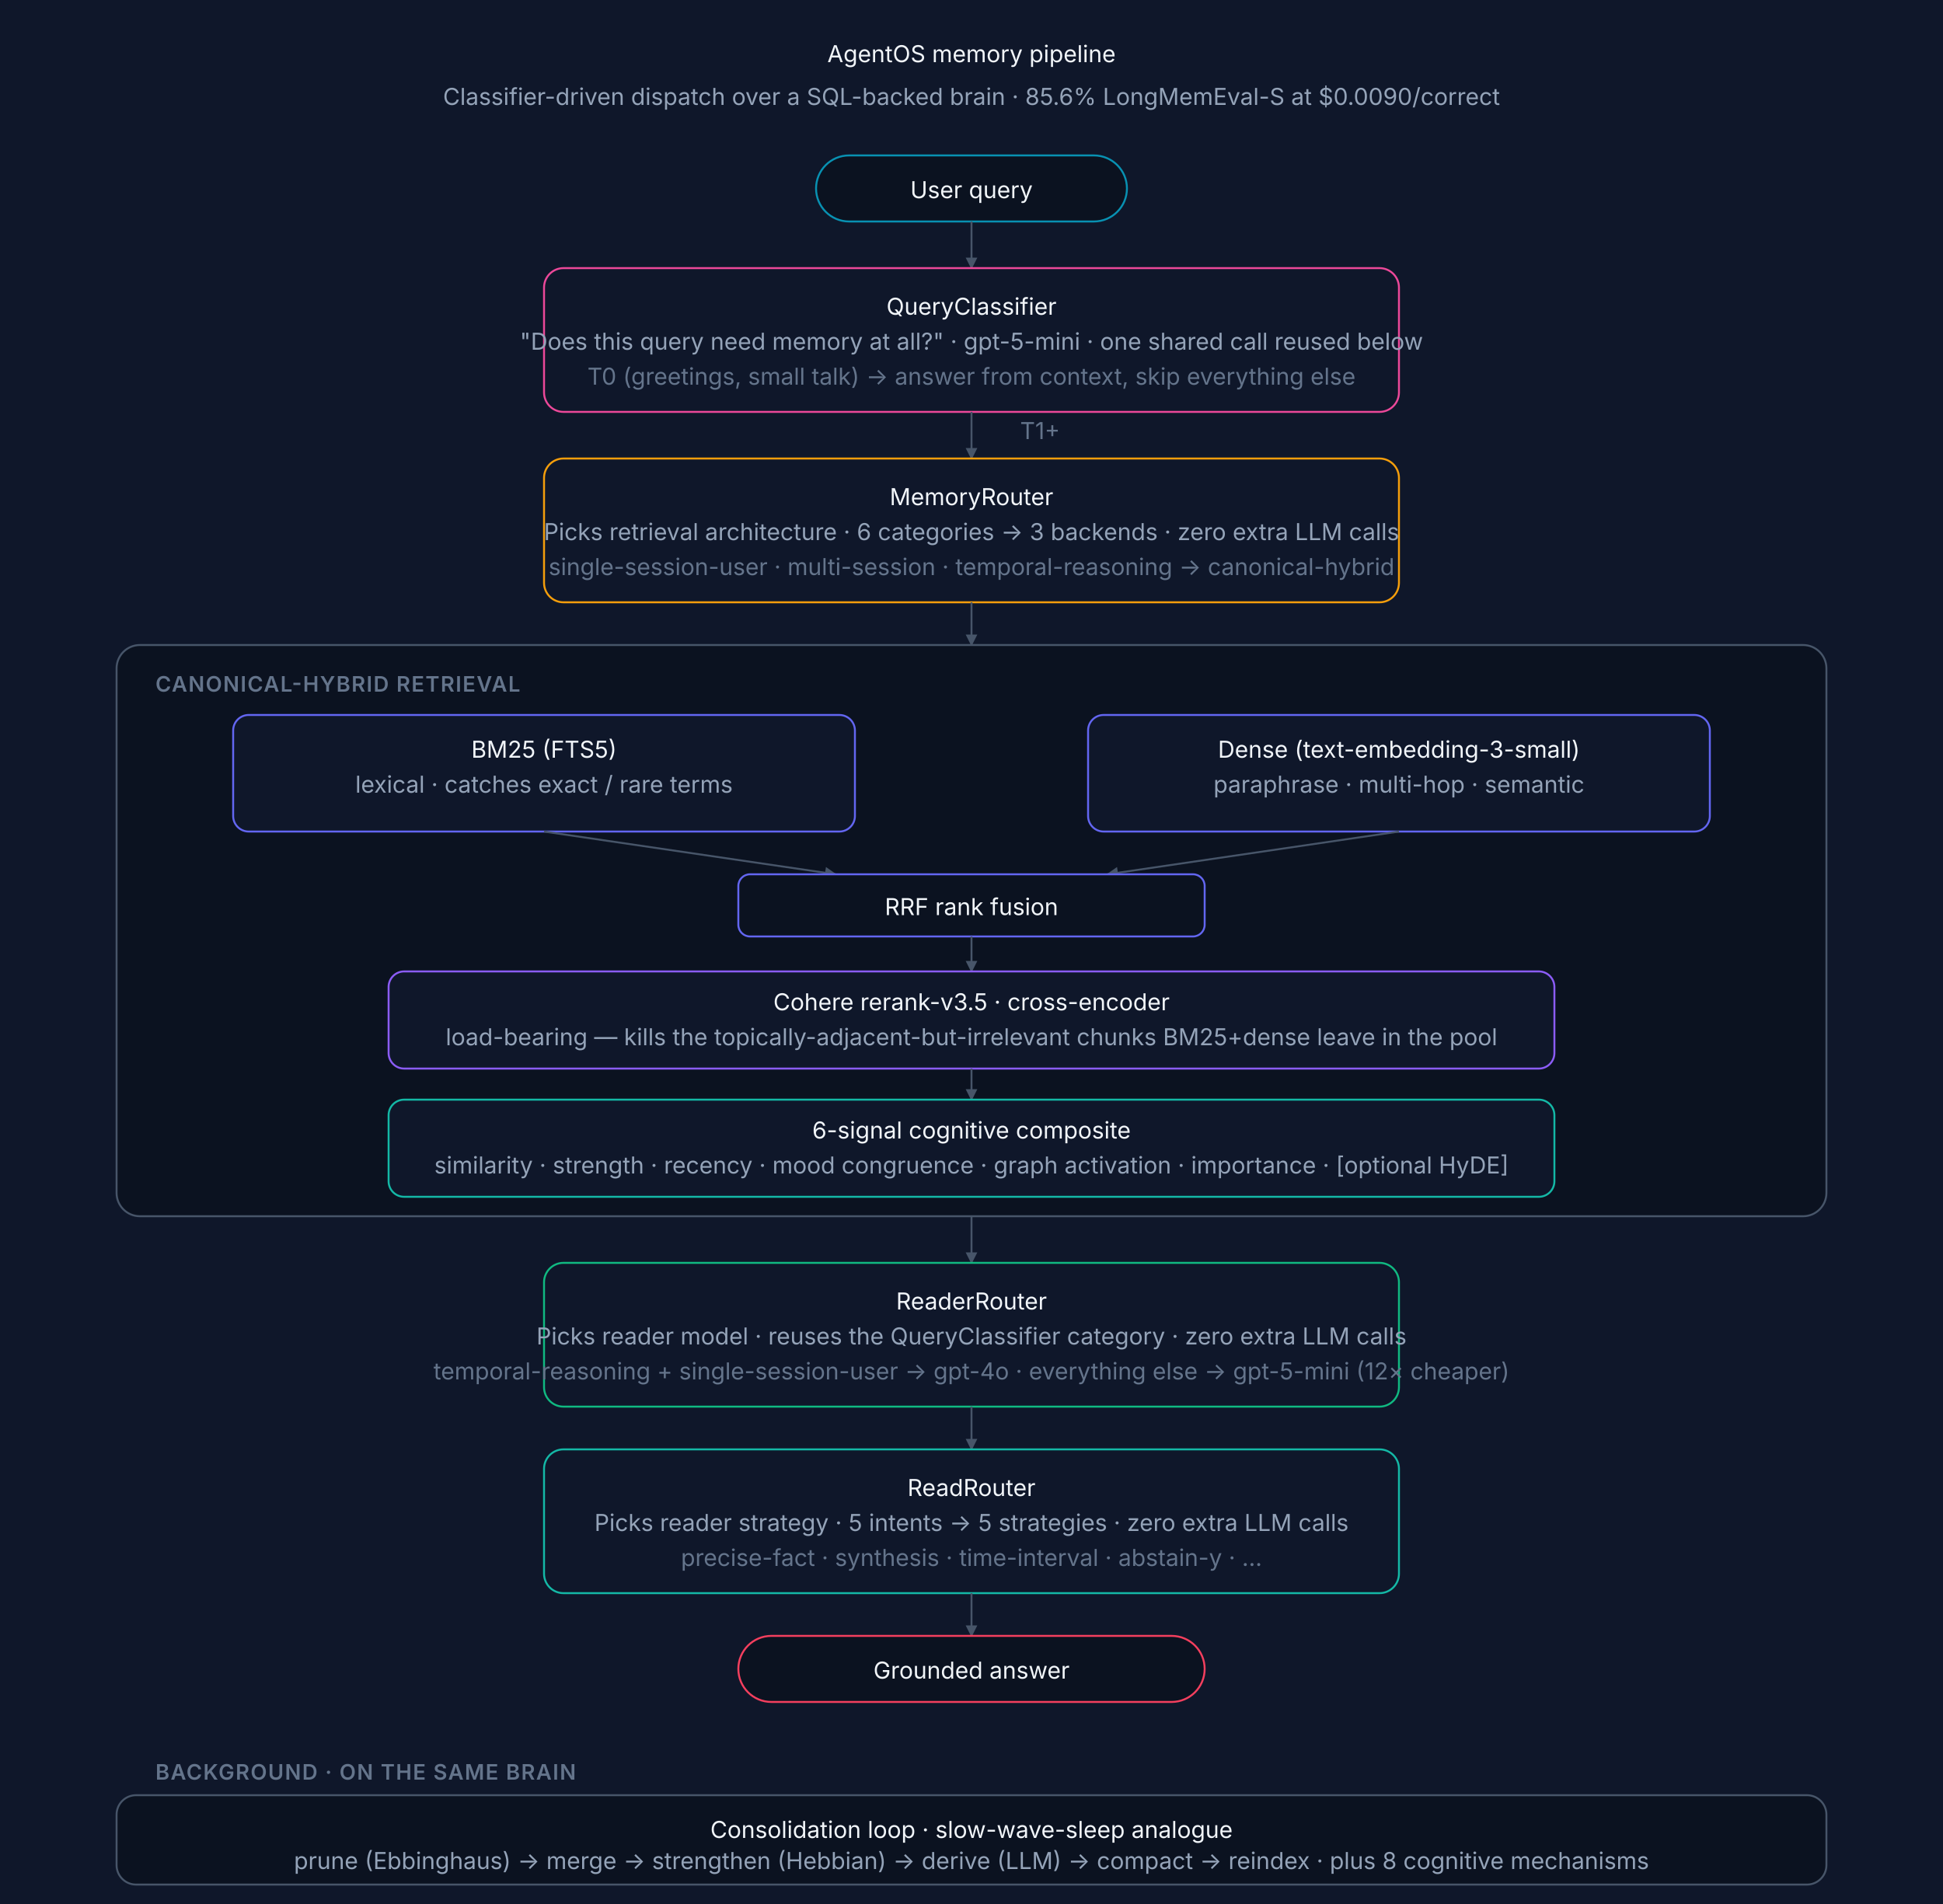
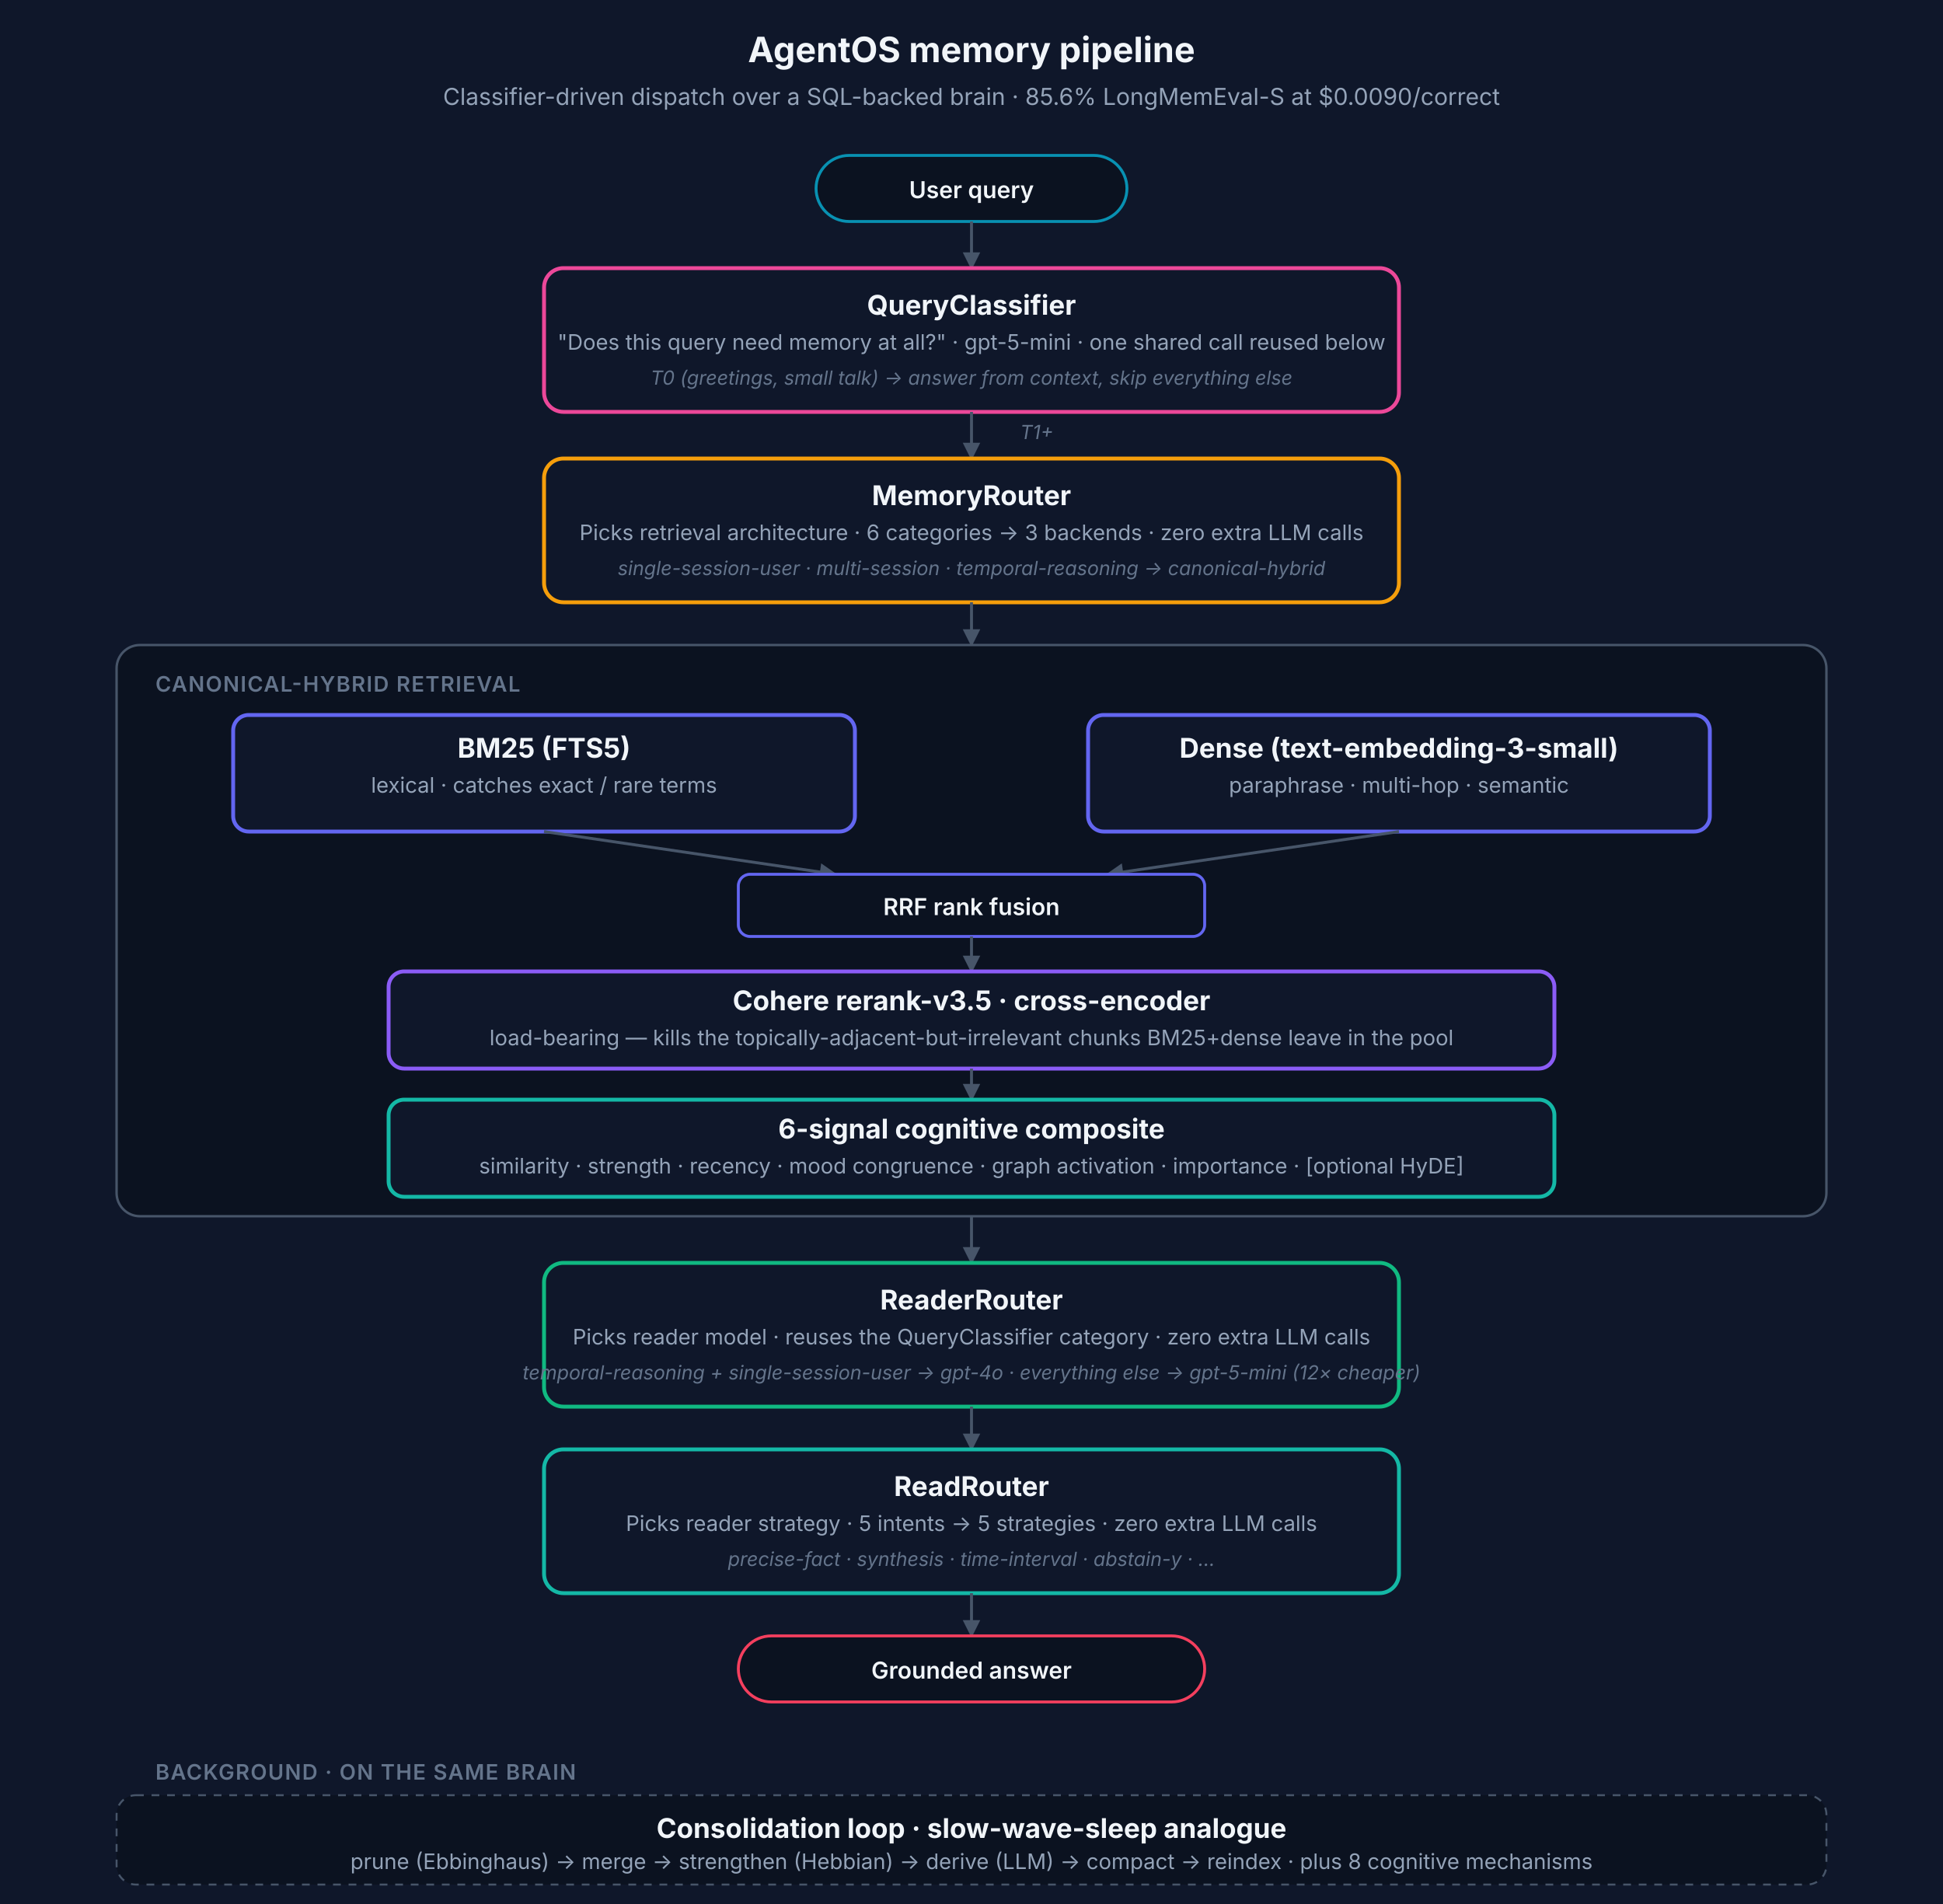
<svg xmlns="http://www.w3.org/2000/svg" viewBox="0 0 1000 980" role="img" aria-labelledby="memsys-title memsys-desc" font-family="Inter, system-ui, -apple-system, sans-serif">
  <defs>
    <style>
      .bg { fill: #0f172a; }
-       .heading { fill: #f1f5f9; }
-       .subtitle { fill: #94a3b8; }
-       .stage-title { fill: #f1f5f9; }
-       .stage-text { fill: #94a3b8; }
-       .stage-tag { fill: #64748b; }
-       .lane-label   { fill: #64748b; font-size: 11px; font-weight: 600; letter-spacing: 0.05em; }
-       .stage { fill: #0f172a; }
-       .pill { fill: #0b1220; stroke: #475569; }
-       .pill-text { fill: #f1f5f9; }
-       .substrate { fill: #0b1220; stroke: #475569; }
-       .container { fill: #0b1220; stroke: #475569; }
-       .arrow-line { stroke: #475569; }
+       .heading { fill: #f1f5f9; font-size: 18px; font-weight: 700; }
+       .subtitle { fill: #94a3b8; font-size: 12px; }
+       .stage-title { fill: #f1f5f9; font-size: 14px; font-weight: 700; }
+       .stage-text { fill: #94a3b8; font-size: 11px; }
+       .stage-tag { fill: #64748b; font-size: 10px; font-style: italic; }
+       .lane-label { fill: #64748b; font-size: 11px; font-weight: 600; letter-spacing: 0.05em; }
+       .stage { fill: #0f172a; stroke-width: 2; }
+       .pill { fill: #0b1220; stroke: #475569; stroke-width: 1.5; }
+       .pill-text { fill: #f1f5f9; font-size: 12px; font-weight: 600; }
+       .substrate { fill: #0b1220; stroke: #475569; stroke-width: 1; stroke-dasharray: 4 4; }
+       .container { fill: #0b1220; stroke: #475569; stroke-width: 1.25; }
+       .arrow-line { stroke: #475569; stroke-width: 1.5; fill: none; }
      .arrow-head { fill: #475569; }
-       .acc-input    { stroke: #0891b2; }
+       .acc-input { stroke: #0891b2; }
      .acc-classify { stroke: #ec4899; }
-       .acc-route    { stroke: #f59e0b; }
+       .acc-route { stroke: #f59e0b; }
      .acc-retrieve { stroke: #6366f1; }
-       .acc-rerank   { stroke: #8b5cf6; }
-       .acc-score    { stroke: #14b8a6; }
-       .acc-reader   { stroke: #10b981; }
+       .acc-rerank { stroke: #8b5cf6; }
+       .acc-score { stroke: #14b8a6; }
+       .acc-reader { stroke: #10b981; }
      .acc-strategy { stroke: #14b8a6; }
-       .acc-output   { stroke: #f43f5e; }
-       .code { fill: #94a3b8; }
-           </style>
+       .acc-output { stroke: #f43f5e; }
+       .code { font-family: ui-monospace, SFMono-Regular, Menlo, monospace; font-size: 10px; fill: #94a3b8; }
+     </style>
    <marker id="memsys-arrow" viewBox="0 0 10 10" refX="9" refY="5" markerWidth="6" markerHeight="6" orient="auto-start-reverse">
      <path d="M 0 0 L 10 5 L 0 10 z" class="arrow-head" />
    </marker>
  </defs>
  <rect class="bg" x="0" y="0" width="1000" height="980" />
  <text x="500" y="32" text-anchor="middle" class="heading">AgentOS memory pipeline</text>
  <text x="500" y="54" text-anchor="middle" class="subtitle">Classifier-driven dispatch over a SQL-backed brain · 85.6% LongMemEval-S at $0.0090/correct</text>
  <rect x="420" y="80" width="160" height="34" rx="17" class="pill acc-input" />
  <text x="500" y="102" text-anchor="middle" class="pill-text">User query</text>
  <line class="arrow-line" x1="500" y1="114" x2="500" y2="138" marker-end="url(#memsys-arrow)" />
  <rect x="280" y="138" width="440" height="74" rx="10" class="stage acc-classify" />
  <text x="500" y="162" text-anchor="middle" class="stage-title">QueryClassifier</text>
  <text x="500" y="180" text-anchor="middle" class="stage-text">"Does this query need memory at all?" · gpt-5-mini · one shared call reused below</text>
  <text x="500" y="198" text-anchor="middle" class="stage-tag">T0 (greetings, small talk) → answer from context, skip everything else</text>
  <line class="arrow-line" x1="500" y1="212" x2="500" y2="236" marker-end="url(#memsys-arrow)" />
  <text x="525" y="226" class="stage-tag">T1+</text>
  <rect x="280" y="236" width="440" height="74" rx="10" class="stage acc-route" />
  <text x="500" y="260" text-anchor="middle" class="stage-title">MemoryRouter</text>
  <text x="500" y="278" text-anchor="middle" class="stage-text">Picks retrieval architecture · 6 categories → 3 backends · zero extra LLM calls</text>
  <text x="500" y="296" text-anchor="middle" class="stage-tag">single-session-user · multi-session · temporal-reasoning → canonical-hybrid</text>
  <line class="arrow-line" x1="500" y1="310" x2="500" y2="332" marker-end="url(#memsys-arrow)" />
  <rect x="60" y="332" width="880" height="294" rx="12" class="container" />
  <text x="80" y="356" class="lane-label">CANONICAL-HYBRID RETRIEVAL</text>
  <rect x="120" y="368" width="320" height="60" rx="8" class="stage acc-retrieve" />
  <text x="280" y="390" text-anchor="middle" class="stage-title">BM25 (FTS5)</text>
  <text x="280" y="408" text-anchor="middle" class="stage-text">lexical · catches exact / rare terms</text>
  <rect x="560" y="368" width="320" height="60" rx="8" class="stage acc-retrieve" />
  <text x="720" y="390" text-anchor="middle" class="stage-title">Dense (text-embedding-3-small)</text>
  <text x="720" y="408" text-anchor="middle" class="stage-text">paraphrase · multi-hop · semantic</text>
  <line class="arrow-line" x1="280" y1="428" x2="430" y2="450" marker-end="url(#memsys-arrow)" />
  <line class="arrow-line" x1="720" y1="428" x2="570" y2="450" marker-end="url(#memsys-arrow)" />
  <rect x="380" y="450" width="240" height="32" rx="6" class="pill acc-retrieve" />
  <text x="500" y="471" text-anchor="middle" class="pill-text">RRF rank fusion</text>
  <line class="arrow-line" x1="500" y1="482" x2="500" y2="500" marker-end="url(#memsys-arrow)" />
  <rect x="200" y="500" width="600" height="50" rx="8" class="stage acc-rerank" />
  <text x="500" y="520" text-anchor="middle" class="stage-title">Cohere rerank-v3.5 · cross-encoder</text>
  <text x="500" y="538" text-anchor="middle" class="stage-text">load-bearing — kills the topically-adjacent-but-irrelevant chunks BM25+dense leave in the pool</text>
  <line class="arrow-line" x1="500" y1="550" x2="500" y2="566" marker-end="url(#memsys-arrow)" />
  <rect x="200" y="566" width="600" height="50" rx="8" class="stage acc-score" />
  <text x="500" y="586" text-anchor="middle" class="stage-title">6-signal cognitive composite</text>
  <text x="500" y="604" text-anchor="middle" class="stage-text">similarity · strength · recency · mood congruence · graph activation · importance · [optional HyDE]</text>
  <line class="arrow-line" x1="500" y1="626" x2="500" y2="650" marker-end="url(#memsys-arrow)" />
  <rect x="280" y="650" width="440" height="74" rx="10" class="stage acc-reader" />
  <text x="500" y="674" text-anchor="middle" class="stage-title">ReaderRouter</text>
  <text x="500" y="692" text-anchor="middle" class="stage-text">Picks reader model · reuses the QueryClassifier category · zero extra LLM calls</text>
  <text x="500" y="710" text-anchor="middle" class="stage-tag">temporal-reasoning + single-session-user → gpt-4o · everything else → gpt-5-mini (12× cheaper)</text>
  <line class="arrow-line" x1="500" y1="724" x2="500" y2="746" marker-end="url(#memsys-arrow)" />
  <rect x="280" y="746" width="440" height="74" rx="10" class="stage acc-strategy" />
  <text x="500" y="770" text-anchor="middle" class="stage-title">ReadRouter</text>
  <text x="500" y="788" text-anchor="middle" class="stage-text">Picks reader strategy · 5 intents → 5 strategies · zero extra LLM calls</text>
  <text x="500" y="806" text-anchor="middle" class="stage-tag">precise-fact · synthesis · time-interval · abstain-y · …</text>
  <line class="arrow-line" x1="500" y1="820" x2="500" y2="842" marker-end="url(#memsys-arrow)" />
  <rect x="380" y="842" width="240" height="34" rx="17" class="pill acc-output" />
  <text x="500" y="864" text-anchor="middle" class="pill-text">Grounded answer</text>
  <text x="80" y="916" class="lane-label">BACKGROUND · ON THE SAME BRAIN</text>
  <rect x="60" y="924" width="880" height="46" rx="10" class="substrate" />
  <text x="500" y="946" text-anchor="middle" class="stage-title">Consolidation loop · slow-wave-sleep analogue</text>
  <text x="500" y="962" text-anchor="middle" class="stage-text">prune (Ebbinghaus) → merge → strengthen (Hebbian) → derive (LLM) → compact → reindex · plus 8 cognitive mechanisms</text>
</svg>
